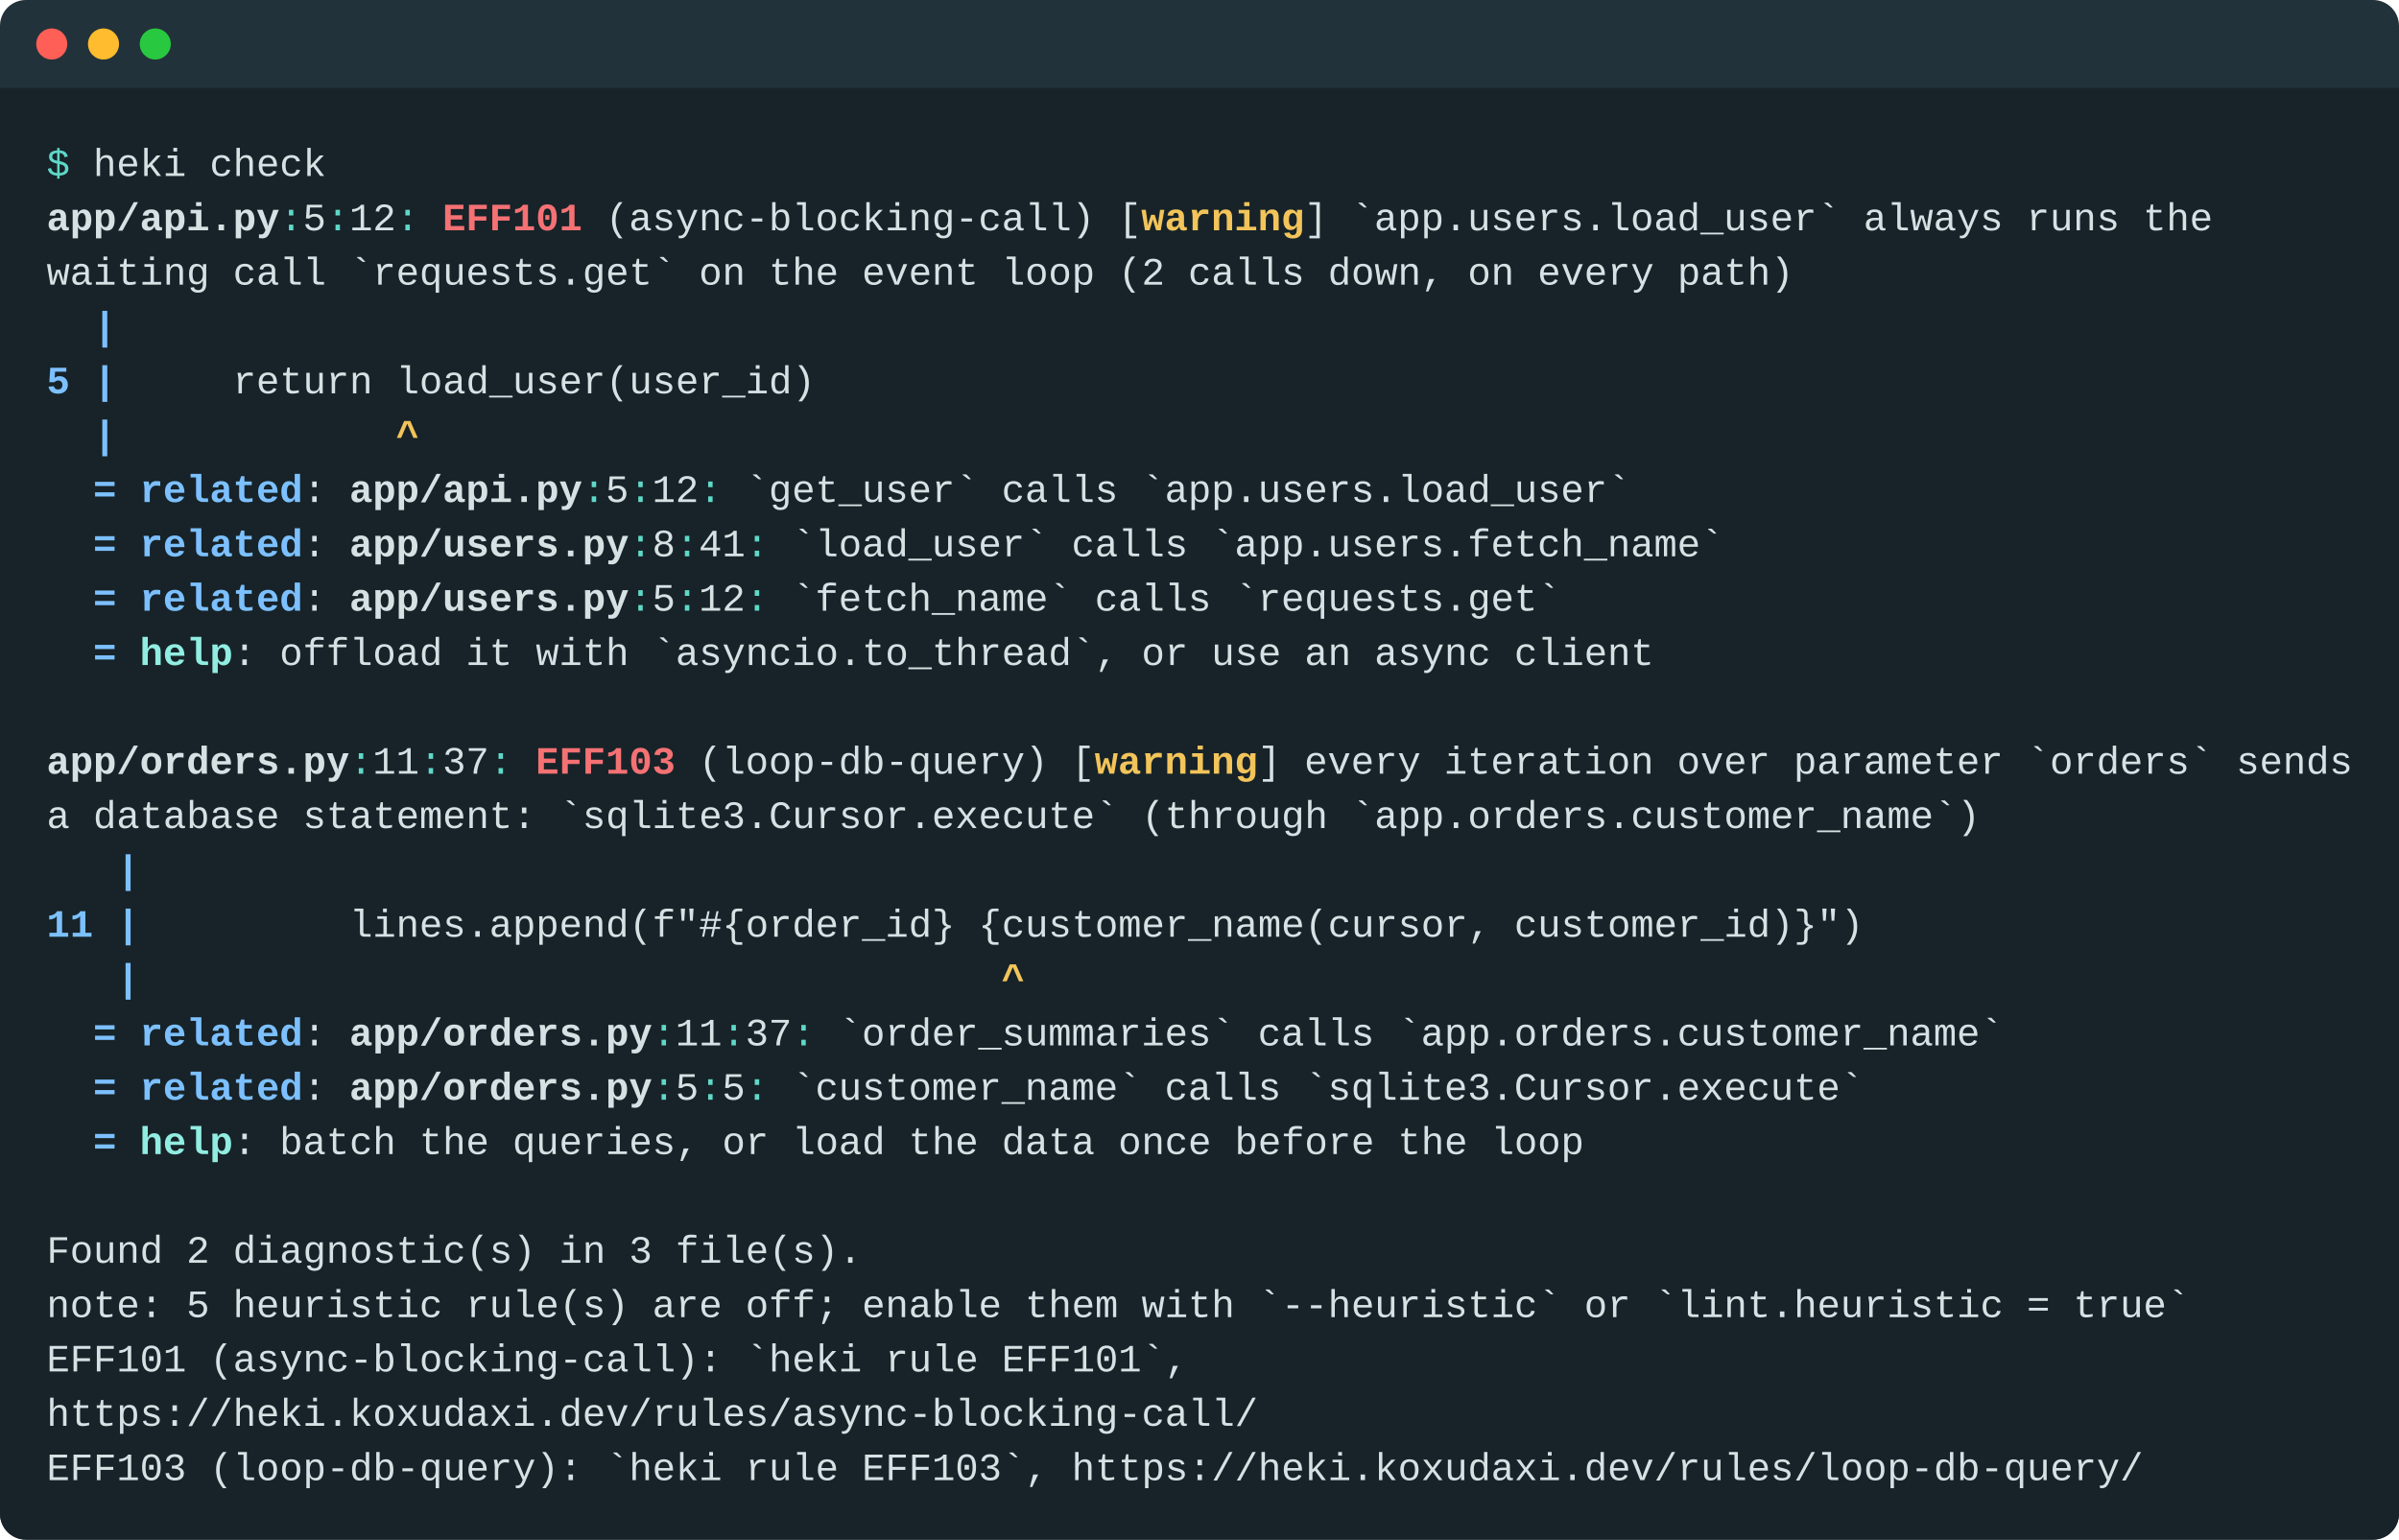
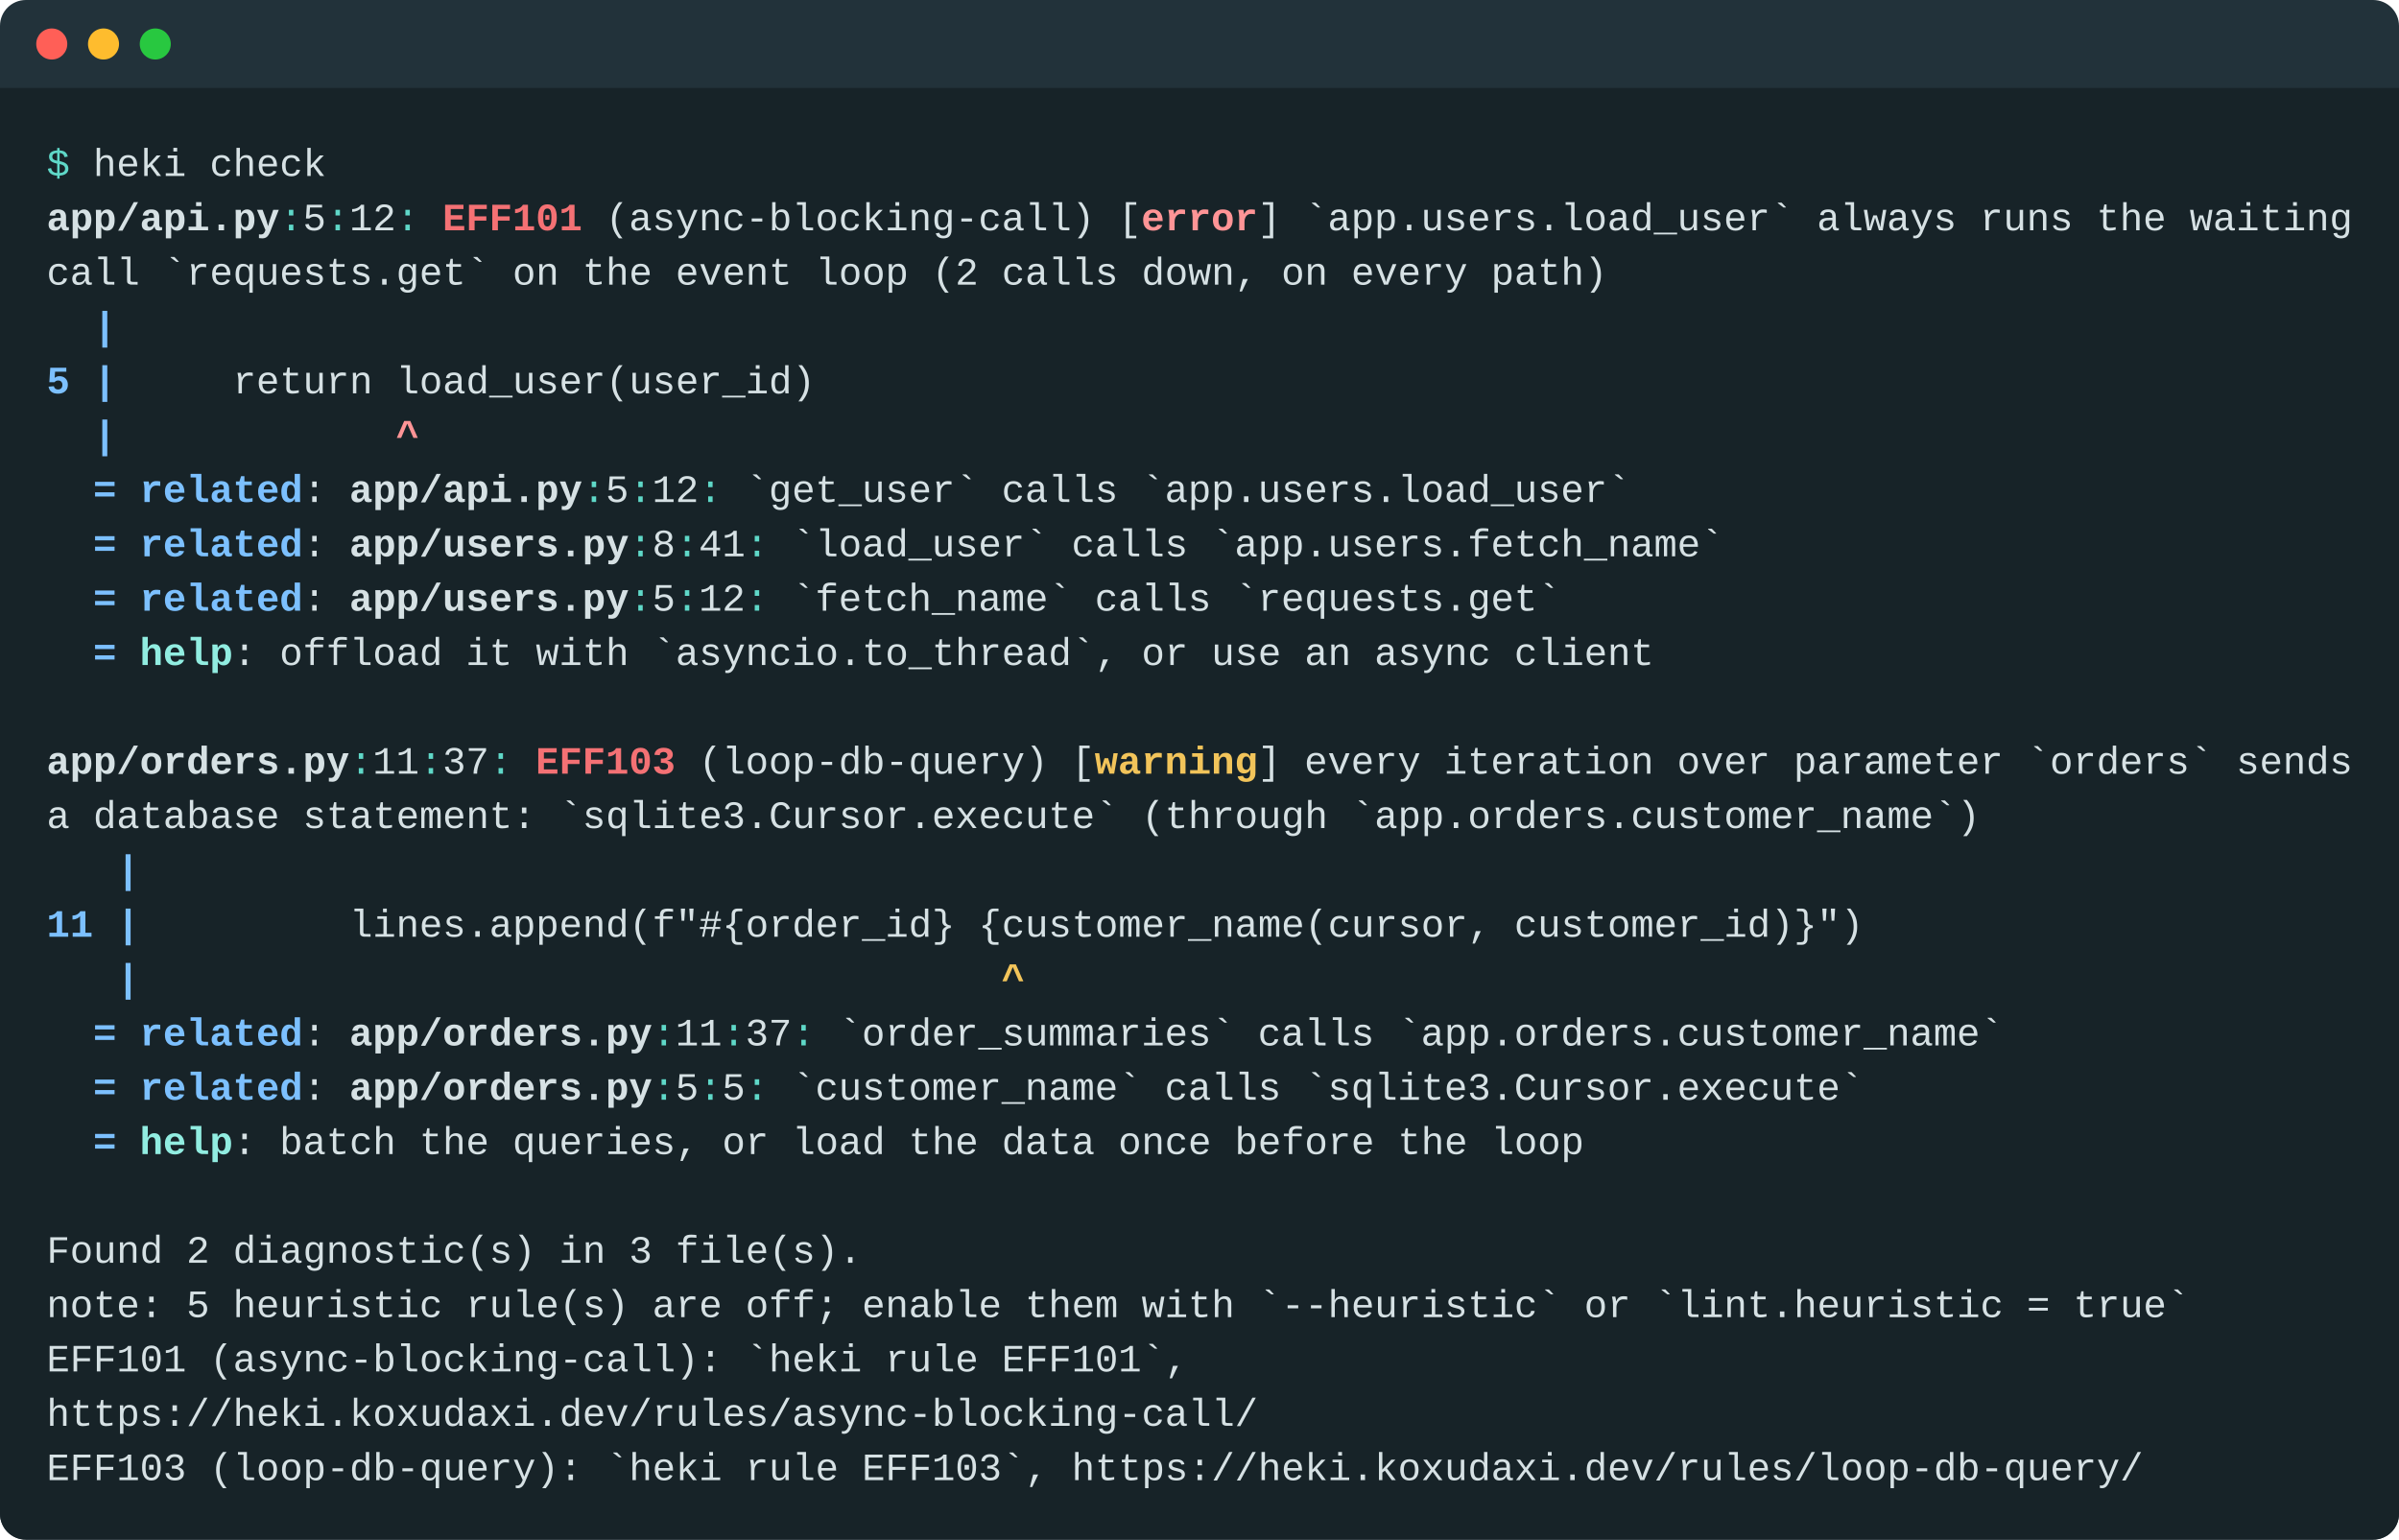
<svg xmlns="http://www.w3.org/2000/svg" width="927" height="595" viewBox="0 0 927 595" role="img">
  <style>
text{font-family:ui-monospace, SFMono-Regular, Menlo, Consolas, "Liberation Mono", monospace;font-size:15px;white-space:pre;fill:#d6e1e4}
.b{font-weight:700}
.f1{fill:#f47174}
.f3{fill:#f2c45a}
.f6{fill:#5fd8c8}
+ .f9{fill:#ff9496}
.f12{fill:#7cc0ff}
.f14{fill:#91ede1}
</style>
  <rect width="927" height="595" rx="10" fill="#22323a" />
  <path d="M0 34H927V585A10 10 0 0 1 917 595H10A10 10 0 0 1 0 585Z" fill="#172328" />
  <circle cx="20" cy="17" r="6" fill="#ff5f57" />
  <circle cx="40" cy="17" r="6" fill="#febc2e" />
  <circle cx="60" cy="17" r="6" fill="#28c840" />
  <text y="68" xml:space="preserve">
    <tspan x="18" textLength="9" class="f6">$</tspan>
    <tspan x="27" textLength="99"> heki check</tspan>
  </text>
  <text y="89" xml:space="preserve">
    <tspan x="18" textLength="90" class="b">app/api.py</tspan>
    <tspan x="108" textLength="9" class="f6">:</tspan>
    <tspan x="117" textLength="9">5</tspan>
    <tspan x="126" textLength="9" class="f6">:</tspan>
    <tspan x="135" textLength="18">12</tspan>
    <tspan x="153" textLength="9" class="f6">:</tspan>
    <tspan x="171" textLength="54" class="b f1">EFF101</tspan>
    <tspan x="225" textLength="216"> (async-blocking-call) [</tspan>
-     <tspan x="441" textLength="63" class="b f3">warning</tspan>
-     <tspan x="504" textLength="351">] `app.users.load_user` always runs the</tspan>
+     <tspan x="441" textLength="45" class="b f9">error</tspan>
+     <tspan x="486" textLength="423">] `app.users.load_user` always runs the waiting</tspan>
  </text>
  <text y="110" xml:space="preserve">
-     <tspan x="18" textLength="675">waiting call `requests.get` on the event loop (2 calls down, on every path)</tspan>
+     <tspan x="18" textLength="603">call `requests.get` on the event loop (2 calls down, on every path)</tspan>
  </text>
  <text y="131" xml:space="preserve">
    <tspan x="36" textLength="9" class="b f12">|</tspan>
  </text>
  <text y="152" xml:space="preserve">
    <tspan x="18" textLength="27" class="b f12">5 |</tspan>
    <tspan x="45" textLength="270">     return load_user(user_id)</tspan>
  </text>
  <text y="173" xml:space="preserve">
    <tspan x="36" textLength="9" class="b f12">|</tspan>
-     <tspan x="153" textLength="9" class="b f3">^</tspan>
+     <tspan x="153" textLength="9" class="b f9">^</tspan>
  </text>
  <text y="194" xml:space="preserve">
    <tspan x="36" textLength="9" class="b f12">=</tspan>
    <tspan x="54" textLength="63" class="b f12">related</tspan>
    <tspan x="117" textLength="18">: </tspan>
    <tspan x="135" textLength="90" class="b">app/api.py</tspan>
    <tspan x="225" textLength="9" class="f6">:</tspan>
    <tspan x="234" textLength="9">5</tspan>
    <tspan x="243" textLength="9" class="f6">:</tspan>
    <tspan x="252" textLength="18">12</tspan>
    <tspan x="270" textLength="9" class="f6">:</tspan>
    <tspan x="279" textLength="351"> `get_user` calls `app.users.load_user`</tspan>
  </text>
  <text y="215" xml:space="preserve">
    <tspan x="36" textLength="9" class="b f12">=</tspan>
    <tspan x="54" textLength="63" class="b f12">related</tspan>
    <tspan x="117" textLength="18">: </tspan>
    <tspan x="135" textLength="108" class="b">app/users.py</tspan>
    <tspan x="243" textLength="9" class="f6">:</tspan>
    <tspan x="252" textLength="9">8</tspan>
    <tspan x="261" textLength="9" class="f6">:</tspan>
    <tspan x="270" textLength="18">41</tspan>
    <tspan x="288" textLength="9" class="f6">:</tspan>
    <tspan x="297" textLength="369"> `load_user` calls `app.users.fetch_name`</tspan>
  </text>
  <text y="236" xml:space="preserve">
    <tspan x="36" textLength="9" class="b f12">=</tspan>
    <tspan x="54" textLength="63" class="b f12">related</tspan>
    <tspan x="117" textLength="18">: </tspan>
    <tspan x="135" textLength="108" class="b">app/users.py</tspan>
    <tspan x="243" textLength="9" class="f6">:</tspan>
    <tspan x="252" textLength="9">5</tspan>
    <tspan x="261" textLength="9" class="f6">:</tspan>
    <tspan x="270" textLength="18">12</tspan>
    <tspan x="288" textLength="9" class="f6">:</tspan>
    <tspan x="297" textLength="306"> `fetch_name` calls `requests.get`</tspan>
  </text>
  <text y="257" xml:space="preserve">
    <tspan x="36" textLength="9" class="b f12">=</tspan>
    <tspan x="54" textLength="36" class="b f14">help</tspan>
    <tspan x="90" textLength="549">: offload it with `asyncio.to_thread`, or use an async client</tspan>
  </text>
  <text y="299" xml:space="preserve">
    <tspan x="18" textLength="117" class="b">app/orders.py</tspan>
    <tspan x="135" textLength="9" class="f6">:</tspan>
    <tspan x="144" textLength="18">11</tspan>
    <tspan x="162" textLength="9" class="f6">:</tspan>
    <tspan x="171" textLength="18">37</tspan>
    <tspan x="189" textLength="9" class="f6">:</tspan>
    <tspan x="207" textLength="54" class="b f1">EFF103</tspan>
    <tspan x="261" textLength="162"> (loop-db-query) [</tspan>
    <tspan x="423" textLength="63" class="b f3">warning</tspan>
    <tspan x="486" textLength="423">] every iteration over parameter `orders` sends</tspan>
  </text>
  <text y="320" xml:space="preserve">
    <tspan x="18" textLength="747">a database statement: `sqlite3.Cursor.execute` (through `app.orders.customer_name`)</tspan>
  </text>
  <text y="341" xml:space="preserve">
    <tspan x="45" textLength="9" class="b f12">|</tspan>
  </text>
  <text y="362" xml:space="preserve">
    <tspan x="18" textLength="36" class="b f12">11 |</tspan>
    <tspan x="54" textLength="666">         lines.append(f"#{order_id} {customer_name(cursor, customer_id)}")</tspan>
  </text>
  <text y="383" xml:space="preserve">
    <tspan x="45" textLength="9" class="b f12">|</tspan>
    <tspan x="387" textLength="9" class="b f3">^</tspan>
  </text>
  <text y="404" xml:space="preserve">
    <tspan x="36" textLength="9" class="b f12">=</tspan>
    <tspan x="54" textLength="63" class="b f12">related</tspan>
    <tspan x="117" textLength="18">: </tspan>
    <tspan x="135" textLength="117" class="b">app/orders.py</tspan>
    <tspan x="252" textLength="9" class="f6">:</tspan>
    <tspan x="261" textLength="18">11</tspan>
    <tspan x="279" textLength="9" class="f6">:</tspan>
    <tspan x="288" textLength="18">37</tspan>
    <tspan x="306" textLength="9" class="f6">:</tspan>
    <tspan x="315" textLength="459"> `order_summaries` calls `app.orders.customer_name`</tspan>
  </text>
  <text y="425" xml:space="preserve">
    <tspan x="36" textLength="9" class="b f12">=</tspan>
    <tspan x="54" textLength="63" class="b f12">related</tspan>
    <tspan x="117" textLength="18">: </tspan>
    <tspan x="135" textLength="117" class="b">app/orders.py</tspan>
    <tspan x="252" textLength="9" class="f6">:</tspan>
    <tspan x="261" textLength="9">5</tspan>
    <tspan x="270" textLength="9" class="f6">:</tspan>
    <tspan x="279" textLength="9">5</tspan>
    <tspan x="288" textLength="9" class="f6">:</tspan>
    <tspan x="297" textLength="423"> `customer_name` calls `sqlite3.Cursor.execute`</tspan>
  </text>
  <text y="446" xml:space="preserve">
    <tspan x="36" textLength="9" class="b f12">=</tspan>
    <tspan x="54" textLength="36" class="b f14">help</tspan>
    <tspan x="90" textLength="522">: batch the queries, or load the data once before the loop</tspan>
  </text>
  <text y="488" xml:space="preserve">
    <tspan x="18" textLength="315">Found 2 diagnostic(s) in 3 file(s).</tspan>
  </text>
  <text y="509" xml:space="preserve">
    <tspan x="18" textLength="828">note: 5 heuristic rule(s) are off; enable them with `--heuristic` or `lint.heuristic = true`</tspan>
  </text>
  <text y="530" xml:space="preserve">
    <tspan x="18" textLength="441">EFF101 (async-blocking-call): `heki rule EFF101`,</tspan>
  </text>
  <text y="551" xml:space="preserve">
    <tspan x="18" textLength="468">https://heki.koxudaxi.dev/rules/async-blocking-call/</tspan>
  </text>
  <text y="572" xml:space="preserve">
    <tspan x="18" textLength="810">EFF103 (loop-db-query): `heki rule EFF103`, https://heki.koxudaxi.dev/rules/loop-db-query/</tspan>
  </text>
</svg>
